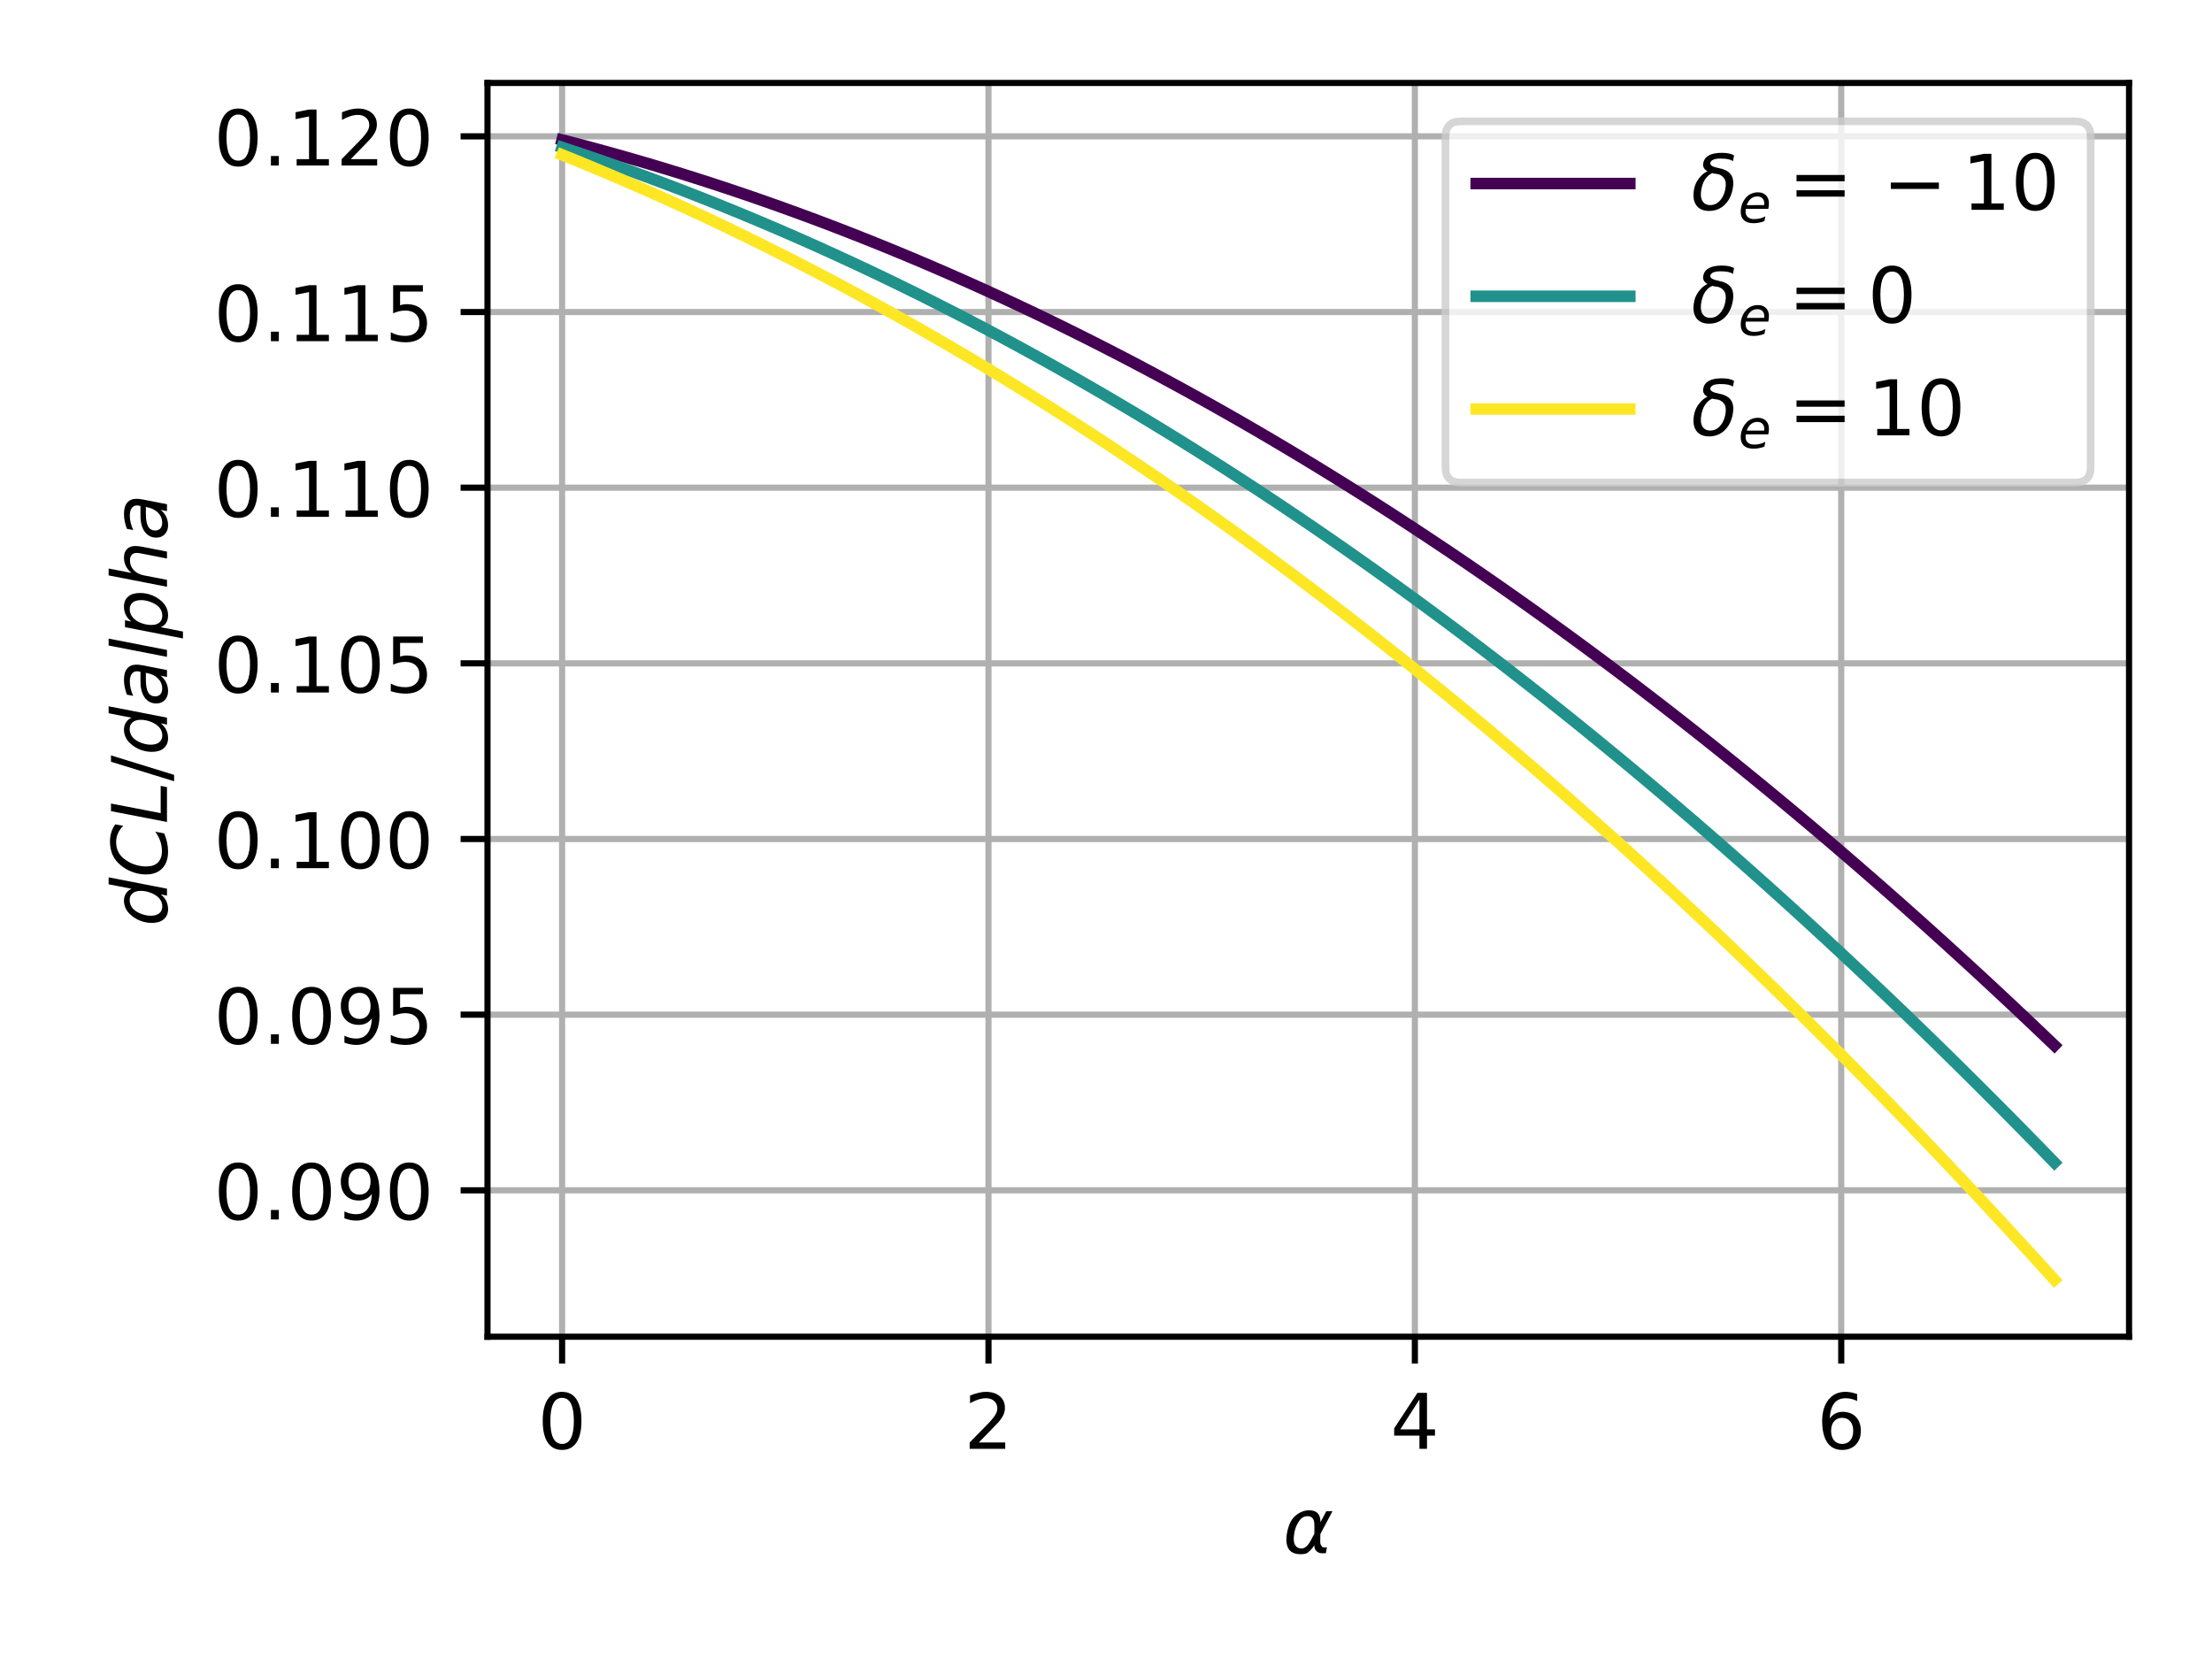
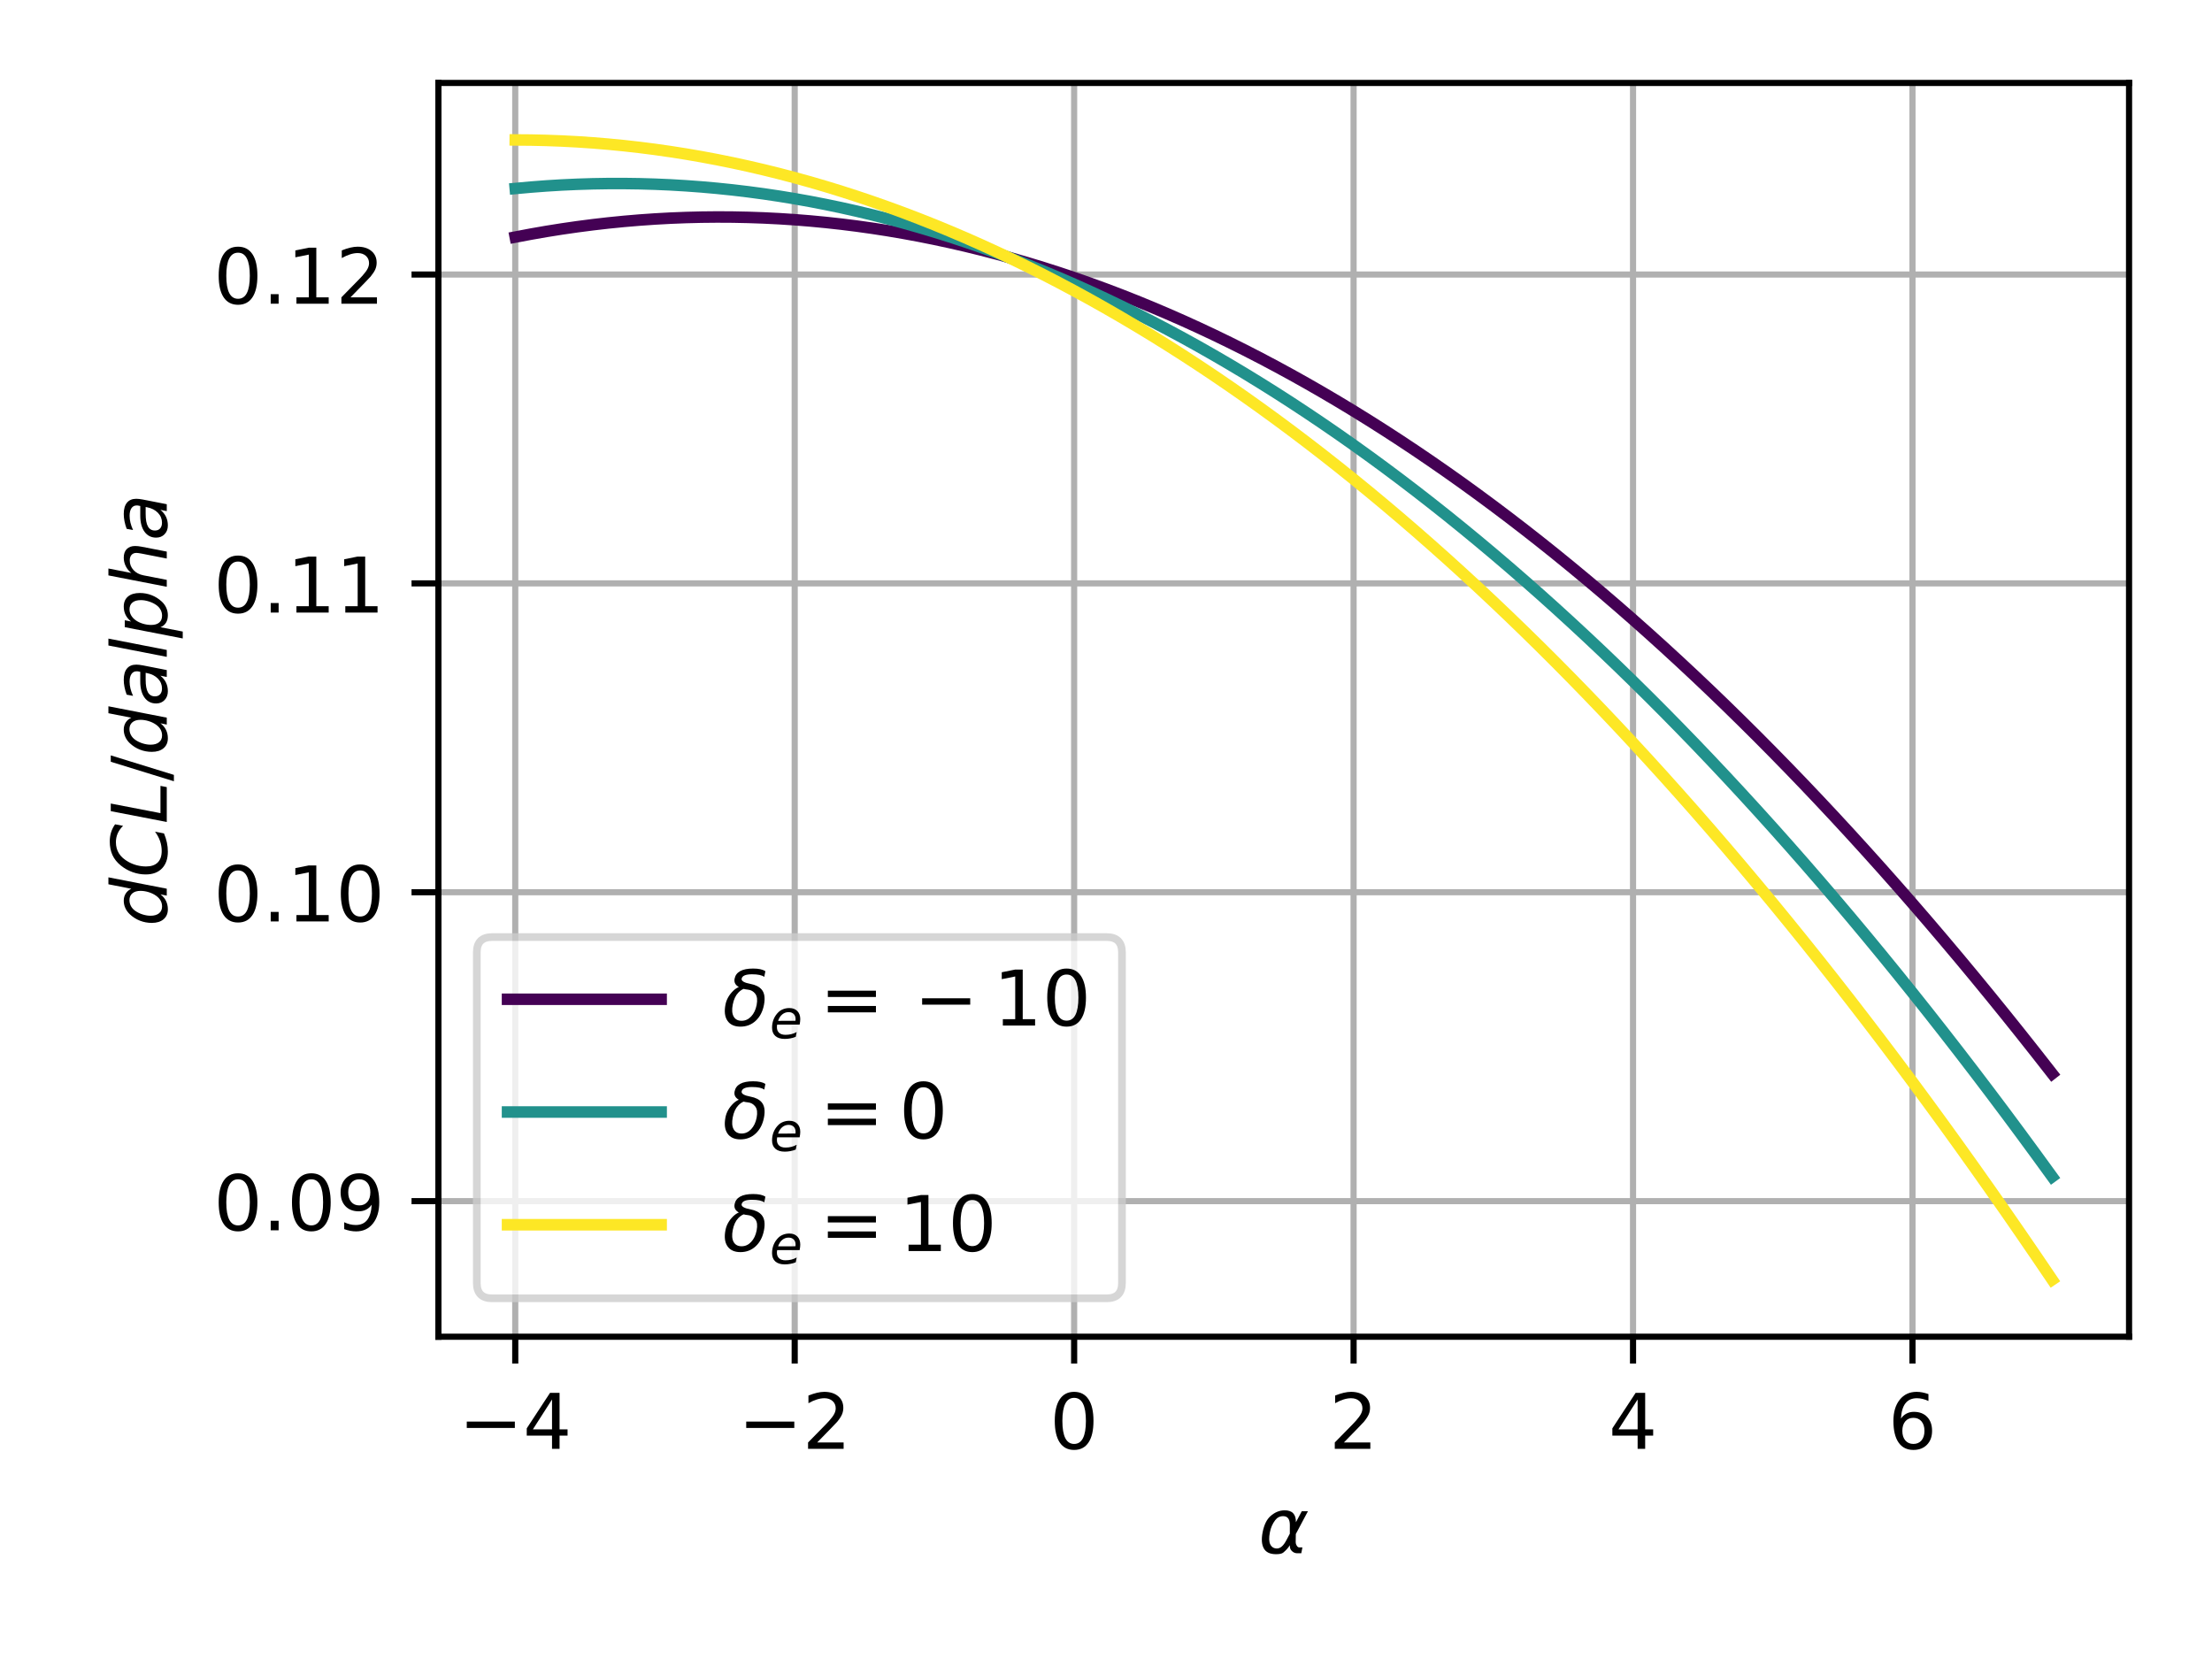
<svg xmlns="http://www.w3.org/2000/svg" xmlns:xlink="http://www.w3.org/1999/xlink" width="288pt" height="216pt" viewBox="0 0 288 216" version="1.1">
  <defs>
    <style type="text/css">*{stroke-linejoin: round; stroke-linecap: butt}</style>
  </defs>
  <g id="figure_1">
    <g id="patch_1">
      <path d="M 0 216  L 288 216  L 288 0  L 0 0  z " style="fill: #ffffff" />
    </g>
    <g id="axes_1">
      <g id="patch_2">
-         <path d="M 63.47 174.04  L 277.2 174.04  L 277.2 10.8  L 63.47 10.8  z " style="fill: #ffffff" />
+         <path d="M 57.08 174.04  L 277.2 174.04  L 277.2 10.8  L 57.08 10.8  z " style="fill: #ffffff" />
      </g>
      <g id="matplotlib.axis_1">
        <g id="xtick_1">
          <g id="line2d_1">
-             <path d="M 73.185 174.04  L 73.185 10.8  " clip-path="url(#pbb91157d1e)" style="fill: none; stroke: #b0b0b0; stroke-width: 0.8; stroke-linecap: square" />
+             <path d="M 67.085 174.04  L 67.085 10.8  " clip-path="url(#pfaeba7e2cd)" style="fill: none; stroke: #b0b0b0; stroke-width: 0.8; stroke-linecap: square" />
          </g>
          <g id="line2d_2">
            <defs>
-               <path id="m5b03edf9df" d="M 0 0  L 0 3.5  " style="stroke: #000000; stroke-width: 0.8" />
-             </defs>
-             <g>
-               <use xlink:href="#m5b03edf9df" x="73.185" y="174.04" style="stroke: #000000; stroke-width: 0.8" />
+               <path id="m915b7687ab" d="M 0 0  L 0 3.5  " style="stroke: #000000; stroke-width: 0.8" />
+             </defs>
+             <g>
+               <use xlink:href="#m915b7687ab" x="67.085" y="174.04" style="stroke: #000000; stroke-width: 0.8" />
            </g>
          </g>
          <g id="text_1">
-             <g transform="translate(70.00375 188.6384) scale(0.1 -0.1)">
-               <defs>
-                 <path id="DejaVuSans-30" d="M 2034 4250  Q 1547 4250 1301 3770  Q 1056 3291 1056 2328  Q 1056 1369 1301 889  Q 1547 409 2034 409  Q 2525 409 2770 889  Q 3016 1369 3016 2328  Q 3016 3291 2770 3770  Q 2525 4250 2034 4250  z M 2034 4750  Q 2819 4750 3233 4129  Q 3647 3509 3647 2328  Q 3647 1150 3233 529  Q 2819 -91 2034 -91  Q 1250 -91 836 529  Q 422 1150 422 2328  Q 422 3509 836 4129  Q 1250 4750 2034 4750  z " transform="scale(0.015625)" />
-               </defs>
-               <use xlink:href="#DejaVuSans-30" />
+             <g transform="translate(59.71436 188.6384) scale(0.1 -0.1)">
+               <defs>
+                 <path id="DejaVuSans-2212" d="M 678 2272  L 4684 2272  L 4684 1741  L 678 1741  L 678 2272  z " transform="scale(0.015625)" />
+                 <path id="DejaVuSans-34" d="M 2419 4116  L 825 1625  L 2419 1625  L 2419 4116  z M 2253 4666  L 3047 4666  L 3047 1625  L 3713 1625  L 3713 1100  L 3047 1100  L 3047 0  L 2419 0  L 2419 1100  L 313 1100  L 313 1709  L 2253 4666  z " transform="scale(0.015625)" />
+               </defs>
+               <use xlink:href="#DejaVuSans-2212" />
+               <use xlink:href="#DejaVuSans-34" x="83.789" />
            </g>
          </g>
        </g>
        <g id="xtick_2">
          <g id="line2d_3">
-             <path d="M 128.699 174.04  L 128.699 10.8  " clip-path="url(#pbb91157d1e)" style="fill: none; stroke: #b0b0b0; stroke-width: 0.8; stroke-linecap: square" />
+             <path d="M 103.469 174.04  L 103.469 10.8  " clip-path="url(#pfaeba7e2cd)" style="fill: none; stroke: #b0b0b0; stroke-width: 0.8; stroke-linecap: square" />
          </g>
          <g id="line2d_4">
            <g>
-               <use xlink:href="#m5b03edf9df" x="128.699" y="174.04" style="stroke: #000000; stroke-width: 0.8" />
+               <use xlink:href="#m915b7687ab" x="103.469" y="174.04" style="stroke: #000000; stroke-width: 0.8" />
            </g>
          </g>
          <g id="text_2">
-             <g transform="translate(125.518 188.6384) scale(0.1 -0.1)">
+             <g transform="translate(96.09783 188.6384) scale(0.1 -0.1)">
              <defs>
                <path id="DejaVuSans-32" d="M 1228 531  L 3431 531  L 3431 0  L 469 0  L 469 531  Q 828 903 1448 1529  Q 2069 2156 2228 2338  Q 2531 2678 2651 2914  Q 2772 3150 2772 3378  Q 2772 3750 2511 3984  Q 2250 4219 1831 4219  Q 1534 4219 1204 4116  Q 875 4013 500 3803  L 500 4441  Q 881 4594 1212 4672  Q 1544 4750 1819 4750  Q 2544 4750 2975 4387  Q 3406 4025 3406 3419  Q 3406 3131 3298 2873  Q 3191 2616 2906 2266  Q 2828 2175 2409 1742  Q 1991 1309 1228 531  z " transform="scale(0.015625)" />
              </defs>
-               <use xlink:href="#DejaVuSans-32" />
+               <use xlink:href="#DejaVuSans-2212" />
+               <use xlink:href="#DejaVuSans-32" x="83.789" />
            </g>
          </g>
        </g>
        <g id="xtick_3">
          <g id="line2d_5">
-             <path d="M 184.214 174.04  L 184.214 10.8  " clip-path="url(#pbb91157d1e)" style="fill: none; stroke: #b0b0b0; stroke-width: 0.8; stroke-linecap: square" />
+             <path d="M 139.852 174.04  L 139.852 10.8  " clip-path="url(#pfaeba7e2cd)" style="fill: none; stroke: #b0b0b0; stroke-width: 0.8; stroke-linecap: square" />
          </g>
          <g id="line2d_6">
            <g>
-               <use xlink:href="#m5b03edf9df" x="184.214" y="174.04" style="stroke: #000000; stroke-width: 0.8" />
+               <use xlink:href="#m915b7687ab" x="139.852" y="174.04" style="stroke: #000000; stroke-width: 0.8" />
            </g>
          </g>
          <g id="text_3">
-             <g transform="translate(181.0323 188.6384) scale(0.1 -0.1)">
-               <defs>
-                 <path id="DejaVuSans-34" d="M 2419 4116  L 825 1625  L 2419 1625  L 2419 4116  z M 2253 4666  L 3047 4666  L 3047 1625  L 3713 1625  L 3713 1100  L 3047 1100  L 3047 0  L 2419 0  L 2419 1100  L 313 1100  L 313 1709  L 2253 4666  z " transform="scale(0.015625)" />
-               </defs>
-               <use xlink:href="#DejaVuSans-34" />
+             <g transform="translate(136.6711 188.6384) scale(0.1 -0.1)">
+               <defs>
+                 <path id="DejaVuSans-30" d="M 2034 4250  Q 1547 4250 1301 3770  Q 1056 3291 1056 2328  Q 1056 1369 1301 889  Q 1547 409 2034 409  Q 2525 409 2770 889  Q 3016 1369 3016 2328  Q 3016 3291 2770 3770  Q 2525 4250 2034 4250  z M 2034 4750  Q 2819 4750 3233 4129  Q 3647 3509 3647 2328  Q 3647 1150 3233 529  Q 2819 -91 2034 -91  Q 1250 -91 836 529  Q 422 1150 422 2328  Q 422 3509 836 4129  Q 1250 4750 2034 4750  z " transform="scale(0.015625)" />
+               </defs>
+               <use xlink:href="#DejaVuSans-30" />
            </g>
          </g>
        </g>
        <g id="xtick_4">
          <g id="line2d_7">
-             <path d="M 239.728 174.04  L 239.728 10.8  " clip-path="url(#pbb91157d1e)" style="fill: none; stroke: #b0b0b0; stroke-width: 0.8; stroke-linecap: square" />
+             <path d="M 176.236 174.04  L 176.236 10.8  " clip-path="url(#pfaeba7e2cd)" style="fill: none; stroke: #b0b0b0; stroke-width: 0.8; stroke-linecap: square" />
          </g>
          <g id="line2d_8">
            <g>
-               <use xlink:href="#m5b03edf9df" x="239.728" y="174.04" style="stroke: #000000; stroke-width: 0.8" />
+               <use xlink:href="#m915b7687ab" x="176.236" y="174.04" style="stroke: #000000; stroke-width: 0.8" />
            </g>
          </g>
          <g id="text_4">
-             <g transform="translate(236.5466 188.6384) scale(0.1 -0.1)">
+             <g transform="translate(173.0546 188.6384) scale(0.1 -0.1)">
+               <use xlink:href="#DejaVuSans-32" />
+             </g>
+           </g>
+         </g>
+         <g id="xtick_5">
+           <g id="line2d_9">
+             <path d="M 212.619 174.04  L 212.619 10.8  " clip-path="url(#pfaeba7e2cd)" style="fill: none; stroke: #b0b0b0; stroke-width: 0.8; stroke-linecap: square" />
+           </g>
+           <g id="line2d_10">
+             <g>
+               <use xlink:href="#m915b7687ab" x="212.619" y="174.04" style="stroke: #000000; stroke-width: 0.8" />
+             </g>
+           </g>
+           <g id="text_5">
+             <g transform="translate(209.4381 188.6384) scale(0.1 -0.1)">
+               <use xlink:href="#DejaVuSans-34" />
+             </g>
+           </g>
+         </g>
+         <g id="xtick_6">
+           <g id="line2d_11">
+             <path d="M 249.003 174.04  L 249.003 10.8  " clip-path="url(#pfaeba7e2cd)" style="fill: none; stroke: #b0b0b0; stroke-width: 0.8; stroke-linecap: square" />
+           </g>
+           <g id="line2d_12">
+             <g>
+               <use xlink:href="#m915b7687ab" x="249.003" y="174.04" style="stroke: #000000; stroke-width: 0.8" />
+             </g>
+           </g>
+           <g id="text_6">
+             <g transform="translate(245.8216 188.6384) scale(0.1 -0.1)">
              <defs>
                <path id="DejaVuSans-36" d="M 2113 2584  Q 1688 2584 1439 2293  Q 1191 2003 1191 1497  Q 1191 994 1439 701  Q 1688 409 2113 409  Q 2538 409 2786 701  Q 3034 994 3034 1497  Q 3034 2003 2786 2293  Q 2538 2584 2113 2584  z M 3366 4563  L 3366 3988  Q 3128 4100 2886 4159  Q 2644 4219 2406 4219  Q 1781 4219 1451 3797  Q 1122 3375 1075 2522  Q 1259 2794 1537 2939  Q 1816 3084 2150 3084  Q 2853 3084 3261 2657  Q 3669 2231 3669 1497  Q 3669 778 3244 343  Q 2819 -91 2113 -91  Q 1303 -91 875 529  Q 447 1150 447 2328  Q 447 3434 972 4092  Q 1497 4750 2381 4750  Q 2619 4750 2861 4703  Q 3103 4656 3366 4563  z " transform="scale(0.015625)" />
              </defs>
              <use xlink:href="#DejaVuSans-36" />
            </g>
          </g>
        </g>
-         <g id="text_5">
-           <g transform="translate(167.035 202.3166) scale(0.1 -0.1)">
+         <g id="text_7">
+           <g transform="translate(163.84 202.3166) scale(0.1 -0.1)">
            <defs>
              <path id="DejaVuSans-Oblique-3b1" d="M 2619 1628  L 2622 2350  Q 2625 3088 2069 3091  Q 1653 3094 1394 2747  Q 1069 2319 959 1747  Q 825 1059 994 731  Q 1169 397 1547 397  Q 1966 397 2319 1063  L 2619 1628  z M 2166 3578  Q 3141 3594 3128 2584  Q 3128 2584 3616 3500  L 4128 3500  L 3119 1603  L 3109 919  Q 3109 766 3194 638  Q 3291 488 3391 488  L 3669 488  L 3575 0  L 3228 0  Q 2934 0 2722 263  Q 2622 394 2619 669  Q 2416 334 2066 50  Q 1900 -81 1453 -78  Q 722 -72 456 397  Q 184 884 353 1747  Q 534 2675 1009 3097  Q 1544 3569 2166 3578  z " transform="scale(0.015625)" />
            </defs>
            <use xlink:href="#DejaVuSans-Oblique-3b1" transform="translate(0 0.84375)" />
          </g>
        </g>
      </g>
      <g id="matplotlib.axis_2">
        <g id="ytick_1">
-           <g id="line2d_9">
-             <path d="M 63.47 154.978  L 277.2 154.978  " clip-path="url(#pbb91157d1e)" style="fill: none; stroke: #b0b0b0; stroke-width: 0.8; stroke-linecap: square" />
-           </g>
-           <g id="line2d_10">
-             <defs>
-               <path id="m6809ba4f10" d="M 0 0  L -3.5 0  " style="stroke: #000000; stroke-width: 0.8" />
-             </defs>
-             <g>
-               <use xlink:href="#m6809ba4f10" x="63.47" y="154.978" style="stroke: #000000; stroke-width: 0.8" />
-             </g>
-           </g>
-           <g id="text_6">
-             <g transform="translate(27.84188 158.777) scale(0.1 -0.1)">
+           <g id="line2d_13">
+             <path d="M 57.08 156.385  L 277.2 156.385  " clip-path="url(#pfaeba7e2cd)" style="fill: none; stroke: #b0b0b0; stroke-width: 0.8; stroke-linecap: square" />
+           </g>
+           <g id="line2d_14">
+             <defs>
+               <path id="m2d81e41e01" d="M 0 0  L -3.5 0  " style="stroke: #000000; stroke-width: 0.8" />
+             </defs>
+             <g>
+               <use xlink:href="#m2d81e41e01" x="57.08" y="156.385" style="stroke: #000000; stroke-width: 0.8" />
+             </g>
+           </g>
+           <g id="text_8">
+             <g transform="translate(27.81437 160.1838) scale(0.1 -0.1)">
              <defs>
                <path id="DejaVuSans-2e" d="M 684 794  L 1344 794  L 1344 0  L 684 0  L 684 794  z " transform="scale(0.015625)" />
                <path id="DejaVuSans-39" d="M 703 97  L 703 672  Q 941 559 1184 500  Q 1428 441 1663 441  Q 2288 441 2617 861  Q 2947 1281 2994 2138  Q 2813 1869 2534 1725  Q 2256 1581 1919 1581  Q 1219 1581 811 2004  Q 403 2428 403 3163  Q 403 3881 828 4315  Q 1253 4750 1959 4750  Q 2769 4750 3195 4129  Q 3622 3509 3622 2328  Q 3622 1225 3098 567  Q 2575 -91 1691 -91  Q 1453 -91 1209 -44  Q 966 3 703 97  z M 1959 2075  Q 2384 2075 2632 2365  Q 2881 2656 2881 3163  Q 2881 3666 2632 3958  Q 2384 4250 1959 4250  Q 1534 4250 1286 3958  Q 1038 3666 1038 3163  Q 1038 2656 1286 2365  Q 1534 2075 1959 2075  z " transform="scale(0.015625)" />
              </defs>
              <use xlink:href="#DejaVuSans-30" />
              <use xlink:href="#DejaVuSans-2e" x="63.623" />
              <use xlink:href="#DejaVuSans-30" x="95.41" />
              <use xlink:href="#DejaVuSans-39" x="159.033" />
-               <use xlink:href="#DejaVuSans-30" x="222.656" />
            </g>
          </g>
        </g>
        <g id="ytick_2">
-           <g id="line2d_11">
-             <path d="M 63.47 132.107  L 277.2 132.107  " clip-path="url(#pbb91157d1e)" style="fill: none; stroke: #b0b0b0; stroke-width: 0.8; stroke-linecap: square" />
-           </g>
-           <g id="line2d_12">
-             <g>
-               <use xlink:href="#m6809ba4f10" x="63.47" y="132.107" style="stroke: #000000; stroke-width: 0.8" />
-             </g>
-           </g>
-           <g id="text_7">
-             <g transform="translate(27.84188 135.9063) scale(0.1 -0.1)">
-               <defs>
-                 <path id="DejaVuSans-35" d="M 691 4666  L 3169 4666  L 3169 4134  L 1269 4134  L 1269 2991  Q 1406 3038 1543 3061  Q 1681 3084 1819 3084  Q 2600 3084 3056 2656  Q 3513 2228 3513 1497  Q 3513 744 3044 326  Q 2575 -91 1722 -91  Q 1428 -91 1123 -41  Q 819 9 494 109  L 494 744  Q 775 591 1075 516  Q 1375 441 1709 441  Q 2250 441 2565 725  Q 2881 1009 2881 1497  Q 2881 1984 2565 2268  Q 2250 2553 1709 2553  Q 1456 2553 1204 2497  Q 953 2441 691 2322  L 691 4666  z " transform="scale(0.015625)" />
-               </defs>
-               <use xlink:href="#DejaVuSans-30" />
-               <use xlink:href="#DejaVuSans-2e" x="63.623" />
-               <use xlink:href="#DejaVuSans-30" x="95.41" />
-               <use xlink:href="#DejaVuSans-39" x="159.033" />
-               <use xlink:href="#DejaVuSans-35" x="222.656" />
-             </g>
-           </g>
-         </g>
-         <g id="ytick_3">
-           <g id="line2d_13">
-             <path d="M 63.47 109.236  L 277.2 109.236  " clip-path="url(#pbb91157d1e)" style="fill: none; stroke: #b0b0b0; stroke-width: 0.8; stroke-linecap: square" />
-           </g>
-           <g id="line2d_14">
-             <g>
-               <use xlink:href="#m6809ba4f10" x="63.47" y="109.236" style="stroke: #000000; stroke-width: 0.8" />
-             </g>
-           </g>
-           <g id="text_8">
-             <g transform="translate(27.84188 113.0355) scale(0.1 -0.1)">
+           <g id="line2d_15">
+             <path d="M 57.08 116.17  L 277.2 116.17  " clip-path="url(#pfaeba7e2cd)" style="fill: none; stroke: #b0b0b0; stroke-width: 0.8; stroke-linecap: square" />
+           </g>
+           <g id="line2d_16">
+             <g>
+               <use xlink:href="#m2d81e41e01" x="57.08" y="116.17" style="stroke: #000000; stroke-width: 0.8" />
+             </g>
+           </g>
+           <g id="text_9">
+             <g transform="translate(27.81437 119.9696) scale(0.1 -0.1)">
              <defs>
                <path id="DejaVuSans-31" d="M 794 531  L 1825 531  L 1825 4091  L 703 3866  L 703 4441  L 1819 4666  L 2450 4666  L 2450 531  L 3481 531  L 3481 0  L 794 0  L 794 531  z " transform="scale(0.015625)" />
              </defs>
              <use xlink:href="#DejaVuSans-30" />
              <use xlink:href="#DejaVuSans-2e" x="63.623" />
              <use xlink:href="#DejaVuSans-31" x="95.41" />
              <use xlink:href="#DejaVuSans-30" x="159.033" />
-               <use xlink:href="#DejaVuSans-30" x="222.656" />
-             </g>
-           </g>
-         </g>
-         <g id="ytick_4">
-           <g id="line2d_15">
-             <path d="M 63.47 86.366  L 277.2 86.366  " clip-path="url(#pbb91157d1e)" style="fill: none; stroke: #b0b0b0; stroke-width: 0.8; stroke-linecap: square" />
-           </g>
-           <g id="line2d_16">
-             <g>
-               <use xlink:href="#m6809ba4f10" x="63.47" y="86.366" style="stroke: #000000; stroke-width: 0.8" />
-             </g>
-           </g>
-           <g id="text_9">
-             <g transform="translate(27.84188 90.16479) scale(0.1 -0.1)">
-               <use xlink:href="#DejaVuSans-30" />
-               <use xlink:href="#DejaVuSans-2e" x="63.623" />
-               <use xlink:href="#DejaVuSans-31" x="95.41" />
-               <use xlink:href="#DejaVuSans-30" x="159.033" />
-               <use xlink:href="#DejaVuSans-35" x="222.656" />
-             </g>
-           </g>
-         </g>
-         <g id="ytick_5">
+             </g>
+           </g>
+         </g>
+         <g id="ytick_3">
          <g id="line2d_17">
-             <path d="M 63.47 63.495  L 277.2 63.495  " clip-path="url(#pbb91157d1e)" style="fill: none; stroke: #b0b0b0; stroke-width: 0.8; stroke-linecap: square" />
+             <path d="M 57.08 75.956  L 277.2 75.956  " clip-path="url(#pfaeba7e2cd)" style="fill: none; stroke: #b0b0b0; stroke-width: 0.8; stroke-linecap: square" />
          </g>
          <g id="line2d_18">
            <g>
-               <use xlink:href="#m6809ba4f10" x="63.47" y="63.495" style="stroke: #000000; stroke-width: 0.8" />
+               <use xlink:href="#m2d81e41e01" x="57.08" y="75.956" style="stroke: #000000; stroke-width: 0.8" />
            </g>
          </g>
          <g id="text_10">
-             <g transform="translate(27.84188 67.29405) scale(0.1 -0.1)">
+             <g transform="translate(27.81437 79.75539) scale(0.1 -0.1)">
              <use xlink:href="#DejaVuSans-30" />
              <use xlink:href="#DejaVuSans-2e" x="63.623" />
              <use xlink:href="#DejaVuSans-31" x="95.41" />
              <use xlink:href="#DejaVuSans-31" x="159.033" />
-               <use xlink:href="#DejaVuSans-30" x="222.656" />
-             </g>
-           </g>
-         </g>
-         <g id="ytick_6">
+             </g>
+           </g>
+         </g>
+         <g id="ytick_4">
          <g id="line2d_19">
-             <path d="M 63.47 40.624  L 277.2 40.624  " clip-path="url(#pbb91157d1e)" style="fill: none; stroke: #b0b0b0; stroke-width: 0.8; stroke-linecap: square" />
+             <path d="M 57.08 35.742  L 277.2 35.742  " clip-path="url(#pfaeba7e2cd)" style="fill: none; stroke: #b0b0b0; stroke-width: 0.8; stroke-linecap: square" />
          </g>
          <g id="line2d_20">
            <g>
-               <use xlink:href="#m6809ba4f10" x="63.47" y="40.624" style="stroke: #000000; stroke-width: 0.8" />
+               <use xlink:href="#m2d81e41e01" x="57.08" y="35.742" style="stroke: #000000; stroke-width: 0.8" />
            </g>
          </g>
          <g id="text_11">
-             <g transform="translate(27.84188 44.4233) scale(0.1 -0.1)">
-               <use xlink:href="#DejaVuSans-30" />
-               <use xlink:href="#DejaVuSans-2e" x="63.623" />
-               <use xlink:href="#DejaVuSans-31" x="95.41" />
-               <use xlink:href="#DejaVuSans-31" x="159.033" />
-               <use xlink:href="#DejaVuSans-35" x="222.656" />
-             </g>
-           </g>
-         </g>
-         <g id="ytick_7">
-           <g id="line2d_21">
-             <path d="M 63.47 17.753  L 277.2 17.753  " clip-path="url(#pbb91157d1e)" style="fill: none; stroke: #b0b0b0; stroke-width: 0.8; stroke-linecap: square" />
-           </g>
-           <g id="line2d_22">
-             <g>
-               <use xlink:href="#m6809ba4f10" x="63.47" y="17.753" style="stroke: #000000; stroke-width: 0.8" />
-             </g>
-           </g>
-           <g id="text_12">
-             <g transform="translate(27.84188 21.55256) scale(0.1 -0.1)">
+             <g transform="translate(27.81437 39.54118) scale(0.1 -0.1)">
              <use xlink:href="#DejaVuSans-30" />
              <use xlink:href="#DejaVuSans-2e" x="63.623" />
              <use xlink:href="#DejaVuSans-31" x="95.41" />
              <use xlink:href="#DejaVuSans-32" x="159.033" />
-               <use xlink:href="#DejaVuSans-30" x="222.656" />
-             </g>
-           </g>
-         </g>
-         <g id="text_13">
-           <g transform="translate(21.74188 120.62) rotate(-90) scale(0.1 -0.1)">
+             </g>
+           </g>
+         </g>
+         <g id="text_12">
+           <g transform="translate(21.71438 120.62) rotate(-90) scale(0.1 -0.1)">
            <defs>
              <path id="DejaVuSans-Oblique-64" d="M 2675 525  Q 2444 222 2128 65  Q 1813 -91 1428 -91  Q 903 -91 598 267  Q 294 625 294 1247  Q 294 1766 478 2236  Q 663 2706 1013 3078  Q 1244 3325 1534 3454  Q 1825 3584 2144 3584  Q 2481 3584 2739 3421  Q 2997 3259 3138 2956  L 3513 4863  L 4091 4863  L 3144 0  L 2566 0  L 2675 525  z M 891 1350  Q 891 897 1095 644  Q 1300 391 1663 391  Q 1931 391 2161 520  Q 2391 650 2566 903  Q 2750 1166 2856 1509  Q 2963 1853 2963 2188  Q 2963 2622 2758 2865  Q 2553 3109 2194 3109  Q 1922 3109 1687 2981  Q 1453 2853 1288 2613  Q 1106 2353 998 2009  Q 891 1666 891 1350  z " transform="scale(0.015625)" />
              <path id="DejaVuSans-Oblique-43" d="M 4447 4306  L 4319 3641  Q 4019 3944 3683 4091  Q 3347 4238 2956 4238  Q 2422 4238 2017 3981  Q 1613 3725 1319 3200  Q 1131 2863 1032 2486  Q 934 2109 934 1728  Q 934 1091 1264 756  Q 1594 422 2222 422  Q 2656 422 3056 561  Q 3456 700 3834 978  L 3688 231  Q 3316 72 2936 -9  Q 2556 -91 2175 -91  Q 1278 -91 773 396  Q 269 884 269 1753  Q 269 2309 461 2846  Q 653 3384 1013 3828  Q 1394 4300 1883 4525  Q 2372 4750 3022 4750  Q 3422 4750 3780 4639  Q 4138 4528 4447 4306  z " transform="scale(0.015625)" />
              <path id="DejaVuSans-Oblique-4c" d="M 1075 4666  L 1709 4666  L 909 525  L 3181 525  L 3078 0  L 172 0  L 1075 4666  z " transform="scale(0.015625)" />
              <path id="DejaVuSans-2f" d="M 1625 4666  L 2156 4666  L 531 -594  L 0 -594  L 1625 4666  z " transform="scale(0.015625)" />
              <path id="DejaVuSans-Oblique-61" d="M 3438 1997  L 3047 0  L 2472 0  L 2578 531  Q 2325 219 2001 64  Q 1678 -91 1281 -91  Q 834 -91 548 182  Q 263 456 263 884  Q 263 1497 752 1853  Q 1241 2209 2100 2209  L 2900 2209  L 2931 2363  Q 2938 2388 2941 2417  Q 2944 2447 2944 2509  Q 2944 2788 2717 2942  Q 2491 3097 2081 3097  Q 1800 3097 1504 3025  Q 1209 2953 897 2809  L 997 3341  Q 1322 3463 1633 3523  Q 1944 3584 2234 3584  Q 2853 3584 3176 3315  Q 3500 3047 3500 2534  Q 3500 2431 3484 2292  Q 3469 2153 3438 1997  z M 2816 1759  L 2241 1759  Q 1534 1759 1195 1570  Q 856 1381 856 984  Q 856 709 1029 553  Q 1203 397 1509 397  Q 1978 397 2328 733  Q 2678 1069 2791 1631  L 2816 1759  z " transform="scale(0.015625)" />
              <path id="DejaVuSans-Oblique-6c" d="M 1172 4863  L 1747 4863  L 800 0  L 225 0  L 1172 4863  z " transform="scale(0.015625)" />
              <path id="DejaVuSans-Oblique-70" d="M 3175 2156  Q 3175 2616 2975 2859  Q 2775 3103 2400 3103  Q 2144 3103 1911 2972  Q 1678 2841 1497 2591  Q 1319 2344 1212 1994  Q 1106 1644 1106 1300  Q 1106 863 1306 627  Q 1506 391 1875 391  Q 2147 391 2380 519  Q 2613 647 2778 891  Q 2956 1147 3065 1494  Q 3175 1841 3175 2156  z M 1394 2969  Q 1625 3272 1939 3428  Q 2253 3584 2638 3584  Q 3175 3584 3472 3232  Q 3769 2881 3769 2247  Q 3769 1728 3584 1258  Q 3400 788 3053 416  Q 2822 169 2531 39  Q 2241 -91 1919 -91  Q 1547 -91 1294 64  Q 1041 219 916 525  L 556 -1331  L -19 -1331  L 922 3500  L 1497 3500  L 1394 2969  z " transform="scale(0.015625)" />
              <path id="DejaVuSans-Oblique-68" d="M 3566 2113  L 3156 0  L 2578 0  L 2988 2091  Q 3016 2238 3031 2350  Q 3047 2463 3047 2528  Q 3047 2791 2881 2937  Q 2716 3084 2419 3084  Q 1956 3084 1617 2771  Q 1278 2459 1178 1941  L 800 0  L 225 0  L 1172 4863  L 1747 4863  L 1375 2950  Q 1594 3244 1934 3414  Q 2275 3584 2650 3584  Q 3113 3584 3367 3334  Q 3622 3084 3622 2631  Q 3622 2519 3608 2391  Q 3594 2263 3566 2113  z " transform="scale(0.015625)" />
            </defs>
            <use xlink:href="#DejaVuSans-Oblique-64" transform="translate(0 0.015625)" />
            <use xlink:href="#DejaVuSans-Oblique-43" transform="translate(63.47656 0.015625)" />
            <use xlink:href="#DejaVuSans-Oblique-4c" transform="translate(133.3008 0.015625)" />
            <use xlink:href="#DejaVuSans-2f" transform="translate(189.0137 0.015625)" />
            <use xlink:href="#DejaVuSans-Oblique-64" transform="translate(222.7051 0.015625)" />
            <use xlink:href="#DejaVuSans-Oblique-61" transform="translate(286.1816 0.015625)" />
            <use xlink:href="#DejaVuSans-Oblique-6c" transform="translate(347.4609 0.015625)" />
            <use xlink:href="#DejaVuSans-Oblique-70" transform="translate(375.2441 0.015625)" />
            <use xlink:href="#DejaVuSans-Oblique-68" transform="translate(438.7207 0.015625)" />
            <use xlink:href="#DejaVuSans-Oblique-61" transform="translate(502.0996 0.015625)" />
          </g>
        </g>
      </g>
+       <g id="line2d_21">
+         <path d="M 67.085 30.869  L 69.107 30.486  L 71.128 30.133  L 73.149 29.811  L 75.171 29.519  L 77.192 29.257  L 79.213 29.025  L 81.235 28.824  L 83.256 28.653  L 85.277 28.512  L 87.298 28.401  L 89.32 28.321  L 91.341 28.271  L 93.362 28.251  L 95.384 28.262  L 97.405 28.303  L 99.426 28.374  L 101.448 28.475  L 103.469 28.607  L 105.49 28.769  L 107.512 28.961  L 109.533 29.183  L 111.554 29.436  L 113.575 29.719  L 115.597 30.032  L 117.618 30.376  L 119.639 30.749  L 121.661 31.154  L 123.682 31.588  L 125.703 32.052  L 127.725 32.547  L 129.746 33.072  L 131.767 33.628  L 133.788 34.214  L 135.81 34.83  L 137.831 35.476  L 139.852 36.152  L 141.874 36.859  L 143.895 37.596  L 145.916 38.363  L 147.938 39.161  L 149.959 39.989  L 151.98 40.847  L 154.002 41.735  L 156.023 42.654  L 158.044 43.603  L 160.065 44.582  L 162.087 45.591  L 164.108 46.631  L 166.129 47.701  L 168.151 48.801  L 170.172 49.932  L 172.193 51.093  L 174.215 52.284  L 176.236 53.505  L 178.257 54.757  L 180.278 56.039  L 182.3 57.351  L 184.321 58.693  L 186.342 60.066  L 188.364 61.469  L 190.385 62.902  L 192.406 64.366  L 194.428 65.86  L 196.449 67.384  L 198.47 68.938  L 200.492 70.523  L 202.513 72.137  L 204.534 73.783  L 206.555 75.458  L 208.577 77.164  L 210.598 78.9  L 212.619 80.666  L 214.641 82.462  L 216.662 84.289  L 218.683 86.146  L 220.705 88.033  L 222.726 89.951  L 224.747 91.899  L 226.768 93.877  L 228.79 95.885  L 230.811 97.924  L 232.832 99.993  L 234.854 102.092  L 236.875 104.222  L 238.896 106.381  L 240.918 108.571  L 242.939 110.792  L 244.96 113.042  L 246.982 115.323  L 249.003 117.634  L 251.024 119.975  L 253.045 122.347  L 255.067 124.749  L 257.088 127.181  L 259.109 129.644  L 261.131 132.136  L 263.152 134.659  L 265.173 137.212  L 267.195 139.796  " clip-path="url(#pfaeba7e2cd)" style="fill: none; stroke: #440154; stroke-width: 1.5; stroke-linecap: square" />
+       </g>
+       <g id="line2d_22">
+         <path d="M 67.085 24.544  L 69.107 24.361  L 71.128 24.207  L 73.149 24.084  L 75.171 23.992  L 77.192 23.929  L 79.213 23.897  L 81.235 23.895  L 83.256 23.923  L 85.277 23.982  L 87.298 24.07  L 89.32 24.19  L 91.341 24.339  L 93.362 24.519  L 95.384 24.728  L 97.405 24.969  L 99.426 25.239  L 101.448 25.54  L 103.469 25.871  L 105.49 26.232  L 107.512 26.624  L 109.533 27.045  L 111.554 27.497  L 113.575 27.98  L 115.597 28.492  L 117.618 29.035  L 119.639 29.608  L 121.661 30.212  L 123.682 30.845  L 125.703 31.509  L 127.725 32.204  L 129.746 32.928  L 131.767 33.683  L 133.788 34.468  L 135.81 35.283  L 137.831 36.129  L 139.852 37.005  L 141.874 37.911  L 143.895 38.847  L 145.916 39.814  L 147.938 40.811  L 149.959 41.838  L 151.98 42.895  L 154.002 43.983  L 156.023 45.101  L 158.044 46.25  L 160.065 47.428  L 162.087 48.637  L 164.108 49.876  L 166.129 51.145  L 168.151 52.445  L 170.172 53.775  L 172.193 55.135  L 174.215 56.525  L 176.236 57.946  L 178.257 59.397  L 180.278 60.878  L 182.3 62.39  L 184.321 63.932  L 186.342 65.504  L 188.364 67.106  L 190.385 68.739  L 192.406 70.402  L 194.428 72.095  L 196.449 73.818  L 198.47 75.572  L 200.492 77.356  L 202.513 79.17  L 204.534 81.015  L 206.555 82.889  L 208.577 84.794  L 210.598 86.73  L 212.619 88.695  L 214.641 90.691  L 216.662 92.717  L 218.683 94.774  L 220.705 96.86  L 222.726 98.977  L 224.747 101.124  L 226.768 103.302  L 228.79 105.51  L 230.811 107.748  L 232.832 110.016  L 234.854 112.314  L 236.875 114.643  L 238.896 117.002  L 240.918 119.392  L 242.939 121.811  L 244.96 124.261  L 246.982 126.741  L 249.003 129.252  L 251.024 131.793  L 253.045 134.364  L 255.067 136.965  L 257.088 139.596  L 259.109 142.258  L 261.131 144.95  L 263.152 147.673  L 265.173 150.425  L 267.195 153.208  " clip-path="url(#pfaeba7e2cd)" style="fill: none; stroke: #21918c; stroke-width: 1.5; stroke-linecap: square" />
+       </g>
      <g id="line2d_23">
-         <path d="M 73.185 18.22  L 75.148 18.728  L 77.11 19.249  L 79.073 19.785  L 81.036 20.334  L 82.998 20.897  L 84.961 21.475  L 86.923 22.066  L 88.886 22.671  L 90.849 23.29  L 92.811 23.923  L 94.774 24.57  L 96.737 25.231  L 98.699 25.906  L 100.662 26.595  L 102.624 27.298  L 104.587 28.015  L 106.55 28.745  L 108.512 29.49  L 110.475 30.248  L 112.438 31.021  L 114.4 31.807  L 116.363 32.608  L 118.325 33.422  L 120.288 34.25  L 122.251 35.093  L 124.213 35.949  L 126.176 36.819  L 128.139 37.703  L 130.101 38.601  L 132.064 39.513  L 134.026 40.439  L 135.989 41.379  L 137.952 42.332  L 139.914 43.3  L 141.877 44.282  L 143.84 45.277  L 145.802 46.287  L 147.765 47.31  L 149.727 48.348  L 151.69 49.399  L 153.653 50.464  L 155.615 51.544  L 157.578 52.637  L 159.541 53.744  L 161.503 54.865  L 163.466 56  L 165.428 57.149  L 167.391 58.312  L 169.354 59.489  L 171.316 60.68  L 173.279 61.884  L 175.242 63.103  L 177.204 64.336  L 179.167 65.582  L 181.129 66.843  L 183.092 68.117  L 185.055 69.406  L 187.017 70.708  L 188.98 72.024  L 190.943 73.355  L 192.905 74.699  L 194.868 76.057  L 196.83 77.429  L 198.793 78.815  L 200.756 80.215  L 202.718 81.629  L 204.681 83.057  L 206.644 84.498  L 208.606 85.954  L 210.569 87.424  L 212.531 88.907  L 214.494 90.405  L 216.457 91.916  L 218.419 93.442  L 220.382 94.981  L 222.345 96.535  L 224.307 98.102  L 226.27 99.683  L 228.232 101.278  L 230.195 102.887  L 232.158 104.51  L 234.12 106.147  L 236.083 107.798  L 238.046 109.463  L 240.008 111.142  L 241.971 112.835  L 243.933 114.541  L 245.896 116.262  L 247.859 117.996  L 249.821 119.745  L 251.784 121.507  L 253.747 123.284  L 255.709 125.074  L 257.672 126.879  L 259.634 128.697  L 261.597 130.529  L 263.56 132.375  L 265.522 134.235  L 267.485 136.109  " clip-path="url(#pbb91157d1e)" style="fill: none; stroke: #440154; stroke-width: 1.5; stroke-linecap: square" />
-       </g>
-       <g id="line2d_24">
-         <path d="M 73.185 19.19  L 75.148 19.842  L 77.11 20.507  L 79.073 21.187  L 81.036 21.881  L 82.998 22.589  L 84.961 23.31  L 86.923 24.046  L 88.886 24.795  L 90.849 25.559  L 92.811 26.336  L 94.774 27.127  L 96.737 27.933  L 98.699 28.752  L 100.662 29.585  L 102.624 30.432  L 104.587 31.293  L 106.55 32.168  L 108.512 33.057  L 110.475 33.96  L 112.438 34.877  L 114.4 35.807  L 116.363 36.752  L 118.325 37.711  L 120.288 38.683  L 122.251 39.67  L 124.213 40.67  L 126.176 41.685  L 128.139 42.713  L 130.101 43.755  L 132.064 44.812  L 134.026 45.882  L 135.989 46.966  L 137.952 48.064  L 139.914 49.176  L 141.877 50.302  L 143.84 51.442  L 145.802 52.596  L 147.765 53.763  L 149.727 54.945  L 151.69 56.141  L 153.653 57.35  L 155.615 58.574  L 157.578 59.812  L 159.541 61.063  L 161.503 62.328  L 163.466 63.608  L 165.428 64.901  L 167.391 66.208  L 169.354 67.529  L 171.316 68.864  L 173.279 70.213  L 175.242 71.576  L 177.204 72.953  L 179.167 74.344  L 181.129 75.749  L 183.092 77.168  L 185.055 78.601  L 187.017 80.047  L 188.98 81.508  L 190.943 82.982  L 192.905 84.471  L 194.868 85.973  L 196.83 87.49  L 198.793 89.02  L 200.756 90.564  L 202.718 92.122  L 204.681 93.694  L 206.644 95.28  L 208.606 96.881  L 210.569 98.494  L 212.531 100.122  L 214.494 101.764  L 216.457 103.42  L 218.419 105.09  L 220.382 106.773  L 222.345 108.471  L 224.307 110.183  L 226.27 111.908  L 228.232 113.648  L 230.195 115.401  L 232.158 117.168  L 234.12 118.95  L 236.083 120.745  L 238.046 122.554  L 240.008 124.377  L 241.971 126.214  L 243.933 128.065  L 245.896 129.93  L 247.859 131.809  L 249.821 133.702  L 251.784 135.608  L 253.747 137.529  L 255.709 139.464  L 257.672 141.412  L 259.634 143.375  L 261.597 145.351  L 263.56 147.342  L 265.522 149.346  L 267.485 151.365  " clip-path="url(#pbb91157d1e)" style="fill: none; stroke: #21918c; stroke-width: 1.5; stroke-linecap: square" />
-       </g>
-       <g id="line2d_25">
-         <path d="M 73.185 20.159  L 75.148 20.955  L 77.11 21.766  L 79.073 22.59  L 81.036 23.428  L 82.998 24.28  L 84.961 25.146  L 86.923 26.025  L 88.886 26.919  L 90.849 27.827  L 92.811 28.749  L 94.774 29.684  L 96.737 30.634  L 98.699 31.597  L 100.662 32.575  L 102.624 33.566  L 104.587 34.572  L 106.55 35.591  L 108.512 36.624  L 110.475 37.671  L 112.438 38.732  L 114.4 39.807  L 116.363 40.896  L 118.325 41.999  L 120.288 43.116  L 122.251 44.247  L 124.213 45.392  L 126.176 46.55  L 128.139 47.723  L 130.101 48.91  L 132.064 50.11  L 134.026 51.325  L 135.989 52.553  L 137.952 53.796  L 139.914 55.052  L 141.877 56.322  L 143.84 57.606  L 145.802 58.904  L 147.765 60.217  L 149.727 61.543  L 151.69 62.883  L 153.653 64.236  L 155.615 65.604  L 157.578 66.986  L 159.541 68.382  L 161.503 69.792  L 163.466 71.215  L 165.428 72.653  L 167.391 74.104  L 169.354 75.57  L 171.316 77.049  L 173.279 78.542  L 175.242 80.05  L 177.204 81.571  L 179.167 83.106  L 181.129 84.655  L 183.092 86.218  L 185.055 87.795  L 187.017 89.386  L 188.98 90.991  L 190.943 92.61  L 192.905 94.243  L 194.868 95.89  L 196.83 97.55  L 198.793 99.225  L 200.756 100.913  L 202.718 102.616  L 204.681 104.332  L 206.644 106.063  L 208.606 107.807  L 210.569 109.565  L 212.531 111.337  L 214.494 113.124  L 216.457 114.924  L 218.419 116.738  L 220.382 118.566  L 222.345 120.408  L 224.307 122.263  L 226.27 124.133  L 228.232 126.017  L 230.195 127.915  L 232.158 129.826  L 234.12 131.752  L 236.083 133.691  L 238.046 135.645  L 240.008 137.612  L 241.971 139.594  L 243.933 141.589  L 245.896 143.598  L 247.859 145.621  L 249.821 147.658  L 251.784 149.71  L 253.747 151.775  L 255.709 153.853  L 257.672 155.946  L 259.634 158.053  L 261.597 160.174  L 263.56 162.309  L 265.522 164.457  L 267.485 166.62  " clip-path="url(#pbb91157d1e)" style="fill: none; stroke: #fde725; stroke-width: 1.5; stroke-linecap: square" />
+         <path d="M 67.085 18.22  L 69.107 18.236  L 71.128 18.282  L 73.149 18.358  L 75.171 18.465  L 77.192 18.601  L 79.213 18.769  L 81.235 18.966  L 83.256 19.194  L 85.277 19.451  L 87.298 19.74  L 89.32 20.058  L 91.341 20.407  L 93.362 20.786  L 95.384 21.195  L 97.405 21.635  L 99.426 22.104  L 101.448 22.604  L 103.469 23.135  L 105.49 23.695  L 107.512 24.286  L 109.533 24.907  L 111.554 25.559  L 113.575 26.241  L 115.597 26.953  L 117.618 27.695  L 119.639 28.467  L 121.661 29.27  L 123.682 30.103  L 125.703 30.966  L 127.725 31.86  L 129.746 32.784  L 131.767 33.738  L 133.788 34.722  L 135.81 35.737  L 137.831 36.782  L 139.852 37.857  L 141.874 38.963  L 143.895 40.098  L 145.916 41.264  L 147.938 42.461  L 149.959 43.687  L 151.98 44.944  L 154.002 46.231  L 156.023 47.549  L 158.044 48.896  L 160.065 50.274  L 162.087 51.682  L 164.108 53.121  L 166.129 54.589  L 168.151 56.088  L 170.172 57.618  L 172.193 59.177  L 174.215 60.767  L 176.236 62.387  L 178.257 64.037  L 180.278 65.718  L 182.3 67.429  L 184.321 69.17  L 186.342 70.942  L 188.364 72.743  L 190.385 74.575  L 192.406 76.437  L 194.428 78.33  L 196.449 80.253  L 198.47 82.206  L 200.492 84.189  L 202.513 86.203  L 204.534 88.246  L 206.555 90.321  L 208.577 92.425  L 210.598 94.56  L 212.619 96.725  L 214.641 98.92  L 216.662 101.145  L 218.683 103.401  L 220.705 105.687  L 222.726 108.003  L 224.747 110.35  L 226.768 112.727  L 228.79 115.134  L 230.811 117.571  L 232.832 120.039  L 234.854 122.537  L 236.875 125.065  L 238.896 127.623  L 240.918 130.212  L 242.939 132.831  L 244.96 135.48  L 246.982 138.16  L 249.003 140.87  L 251.024 143.61  L 253.045 146.38  L 255.067 149.181  L 257.088 152.012  L 259.109 154.873  L 261.131 157.764  L 263.152 160.686  L 265.173 163.638  L 267.195 166.62  " clip-path="url(#pfaeba7e2cd)" style="fill: none; stroke: #fde725; stroke-width: 1.5; stroke-linecap: square" />
      </g>
      <g id="patch_3">
-         <path d="M 63.47 174.04  L 63.47 10.8  " style="fill: none; stroke: #000000; stroke-width: 0.8; stroke-linejoin: miter; stroke-linecap: square" />
+         <path d="M 57.08 174.04  L 57.08 10.8  " style="fill: none; stroke: #000000; stroke-width: 0.8; stroke-linejoin: miter; stroke-linecap: square" />
      </g>
      <g id="patch_4">
        <path d="M 277.2 174.04  L 277.2 10.8  " style="fill: none; stroke: #000000; stroke-width: 0.8; stroke-linejoin: miter; stroke-linecap: square" />
      </g>
      <g id="patch_5">
-         <path d="M 63.47 174.04  L 277.2 174.04  " style="fill: none; stroke: #000000; stroke-width: 0.8; stroke-linejoin: miter; stroke-linecap: square" />
+         <path d="M 57.08 174.04  L 277.2 174.04  " style="fill: none; stroke: #000000; stroke-width: 0.8; stroke-linejoin: miter; stroke-linecap: square" />
      </g>
      <g id="patch_6">
-         <path d="M 63.47 10.8  L 277.2 10.8  " style="fill: none; stroke: #000000; stroke-width: 0.8; stroke-linejoin: miter; stroke-linecap: square" />
+         <path d="M 57.08 10.8  L 277.2 10.8  " style="fill: none; stroke: #000000; stroke-width: 0.8; stroke-linejoin: miter; stroke-linecap: square" />
      </g>
      <g id="legend_1">
        <g id="patch_7">
-           <path d="M 190.2 62.834  L 270.2 62.834  Q 272.2 62.834 272.2 60.834  L 272.2 17.8  Q 272.2 15.8 270.2 15.8  L 190.2 15.8  Q 188.2 15.8 188.2 17.8  L 188.2 60.834  Q 188.2 62.834 190.2 62.834  z " style="fill: #ffffff; opacity: 0.8; stroke: #cccccc; stroke-linejoin: miter" />
-         </g>
-         <g id="line2d_26">
-           <path d="M 192.2 23.898  L 202.2 23.898  L 212.2 23.898  " style="fill: none; stroke: #440154; stroke-width: 1.5; stroke-linecap: square" />
-         </g>
-         <g id="text_14">
-           <g transform="translate(220.2 27.39844) scale(0.1 -0.1)">
+           <path d="M 64.08 169.04  L 144.08 169.04  Q 146.08 169.04 146.08 167.04  L 146.08 124.006  Q 146.08 122.006 144.08 122.006  L 64.08 122.006  Q 62.08 122.006 62.08 124.006  L 62.08 167.04  Q 62.08 169.04 64.08 169.04  z " style="fill: #ffffff; opacity: 0.8; stroke: #cccccc; stroke-linejoin: miter" />
+         </g>
+         <g id="line2d_24">
+           <path d="M 66.08 130.104  L 76.08 130.104  L 86.08 130.104  " style="fill: none; stroke: #440154; stroke-width: 1.5; stroke-linecap: square" />
+         </g>
+         <g id="text_13">
+           <g transform="translate(94.08 133.6041) scale(0.1 -0.1)">
            <defs>
              <path id="DejaVuSans-Oblique-3b4" d="M 3472 4053  Q 3197 4272 2450 4272  Q 1659 4272 1588 3906  Q 1531 3619 2328 3469  Q 2953 3353 3253 3003  Q 3616 2581 3447 1716  Q 3284 888 2763 400  Q 2238 -91 1488 -91  Q 741 -91 406 400  Q 72 888 241 1747  Q 363 2384 891 2900  Q 1097 3100 1353 3213  Q 913 3459 1000 3900  Q 1166 4750 2544 4750  Q 3234 4750 3566 4531  L 3472 4053  z M 1753 3056  Q 1525 2966 1306 2738  Q 969 2384 847 1747  Q 722 1113 919 756  Q 1119 397 1584 397  Q 2044 397 2381 759  Q 2722 1122 2838 1716  Q 2956 2338 2731 2638  Q 2491 2959 2103 2994  Q 1906 3013 1753 3056  z " transform="scale(0.015625)" />
              <path id="DejaVuSans-Oblique-65" d="M 3078 2063  Q 3088 2113 3092 2166  Q 3097 2219 3097 2272  Q 3097 2653 2873 2875  Q 2650 3097 2266 3097  Q 1838 3097 1509 2826  Q 1181 2556 1013 2059  L 3078 2063  z M 3578 1613  L 903 1613  Q 884 1494 878 1425  Q 872 1356 872 1306  Q 872 872 1139 634  Q 1406 397 1894 397  Q 2269 397 2603 481  Q 2938 566 3225 728  L 3116 159  Q 2806 34 2476 -28  Q 2147 -91 1806 -91  Q 1078 -91 686 257  Q 294 606 294 1247  Q 294 1794 489 2264  Q 684 2734 1063 3103  Q 1306 3334 1642 3459  Q 1978 3584 2356 3584  Q 2950 3584 3301 3228  Q 3653 2872 3653 2272  Q 3653 2128 3634 1964  Q 3616 1800 3578 1613  z " transform="scale(0.015625)" />
              <path id="DejaVuSans-3d" d="M 678 2906  L 4684 2906  L 4684 2381  L 678 2381  L 678 2906  z M 678 1631  L 4684 1631  L 4684 1100  L 678 1100  L 678 1631  z " transform="scale(0.015625)" />
-               <path id="DejaVuSans-2212" d="M 678 2272  L 4684 2272  L 4684 1741  L 678 1741  L 678 2272  z " transform="scale(0.015625)" />
            </defs>
            <use xlink:href="#DejaVuSans-Oblique-3b4" transform="translate(0 0.78125)" />
            <use xlink:href="#DejaVuSans-Oblique-65" transform="translate(61.18164 -15.625) scale(0.7)" />
            <use xlink:href="#DejaVuSans-3d" transform="translate(126.4648 0.78125)" />
            <use xlink:href="#DejaVuSans-2212" transform="translate(249.2188 0.78125)" />
            <use xlink:href="#DejaVuSans-31" transform="translate(352.4902 0.78125)" />
            <use xlink:href="#DejaVuSans-30" transform="translate(416.1133 0.78125)" />
          </g>
        </g>
-         <g id="line2d_27">
-           <path d="M 192.2 38.577  L 202.2 38.577  L 212.2 38.577  " style="fill: none; stroke: #21918c; stroke-width: 1.5; stroke-linecap: square" />
-         </g>
-         <g id="text_15">
-           <g transform="translate(220.2 42.07656) scale(0.1 -0.1)">
+         <g id="line2d_25">
+           <path d="M 66.08 144.782  L 76.08 144.782  L 86.08 144.782  " style="fill: none; stroke: #21918c; stroke-width: 1.5; stroke-linecap: square" />
+         </g>
+         <g id="text_14">
+           <g transform="translate(94.08 148.2822) scale(0.1 -0.1)">
            <use xlink:href="#DejaVuSans-Oblique-3b4" transform="translate(0 0.78125)" />
            <use xlink:href="#DejaVuSans-Oblique-65" transform="translate(61.18164 -15.625) scale(0.7)" />
            <use xlink:href="#DejaVuSans-3d" transform="translate(126.4648 0.78125)" />
            <use xlink:href="#DejaVuSans-30" transform="translate(229.7363 0.78125)" />
          </g>
        </g>
-         <g id="line2d_28">
-           <path d="M 192.2 53.255  L 202.2 53.255  L 212.2 53.255  " style="fill: none; stroke: #fde725; stroke-width: 1.5; stroke-linecap: square" />
-         </g>
-         <g id="text_16">
-           <g transform="translate(220.2 56.75469) scale(0.1 -0.1)">
+         <g id="line2d_26">
+           <path d="M 66.08 159.46  L 76.08 159.46  L 86.08 159.46  " style="fill: none; stroke: #fde725; stroke-width: 1.5; stroke-linecap: square" />
+         </g>
+         <g id="text_15">
+           <g transform="translate(94.08 162.9603) scale(0.1 -0.1)">
            <use xlink:href="#DejaVuSans-Oblique-3b4" transform="translate(0 0.78125)" />
            <use xlink:href="#DejaVuSans-Oblique-65" transform="translate(61.18164 -15.625) scale(0.7)" />
            <use xlink:href="#DejaVuSans-3d" transform="translate(126.4648 0.78125)" />
            <use xlink:href="#DejaVuSans-31" transform="translate(229.7363 0.78125)" />
            <use xlink:href="#DejaVuSans-30" transform="translate(293.3594 0.78125)" />
          </g>
        </g>
      </g>
    </g>
  </g>
  <defs>
-     <clipPath id="pbb91157d1e">
-       <rect x="63.47" y="10.8" width="213.73" height="163.24" />
+     <clipPath id="pfaeba7e2cd">
+       <rect x="57.08" y="10.8" width="220.12" height="163.24" />
    </clipPath>
  </defs>
</svg>
